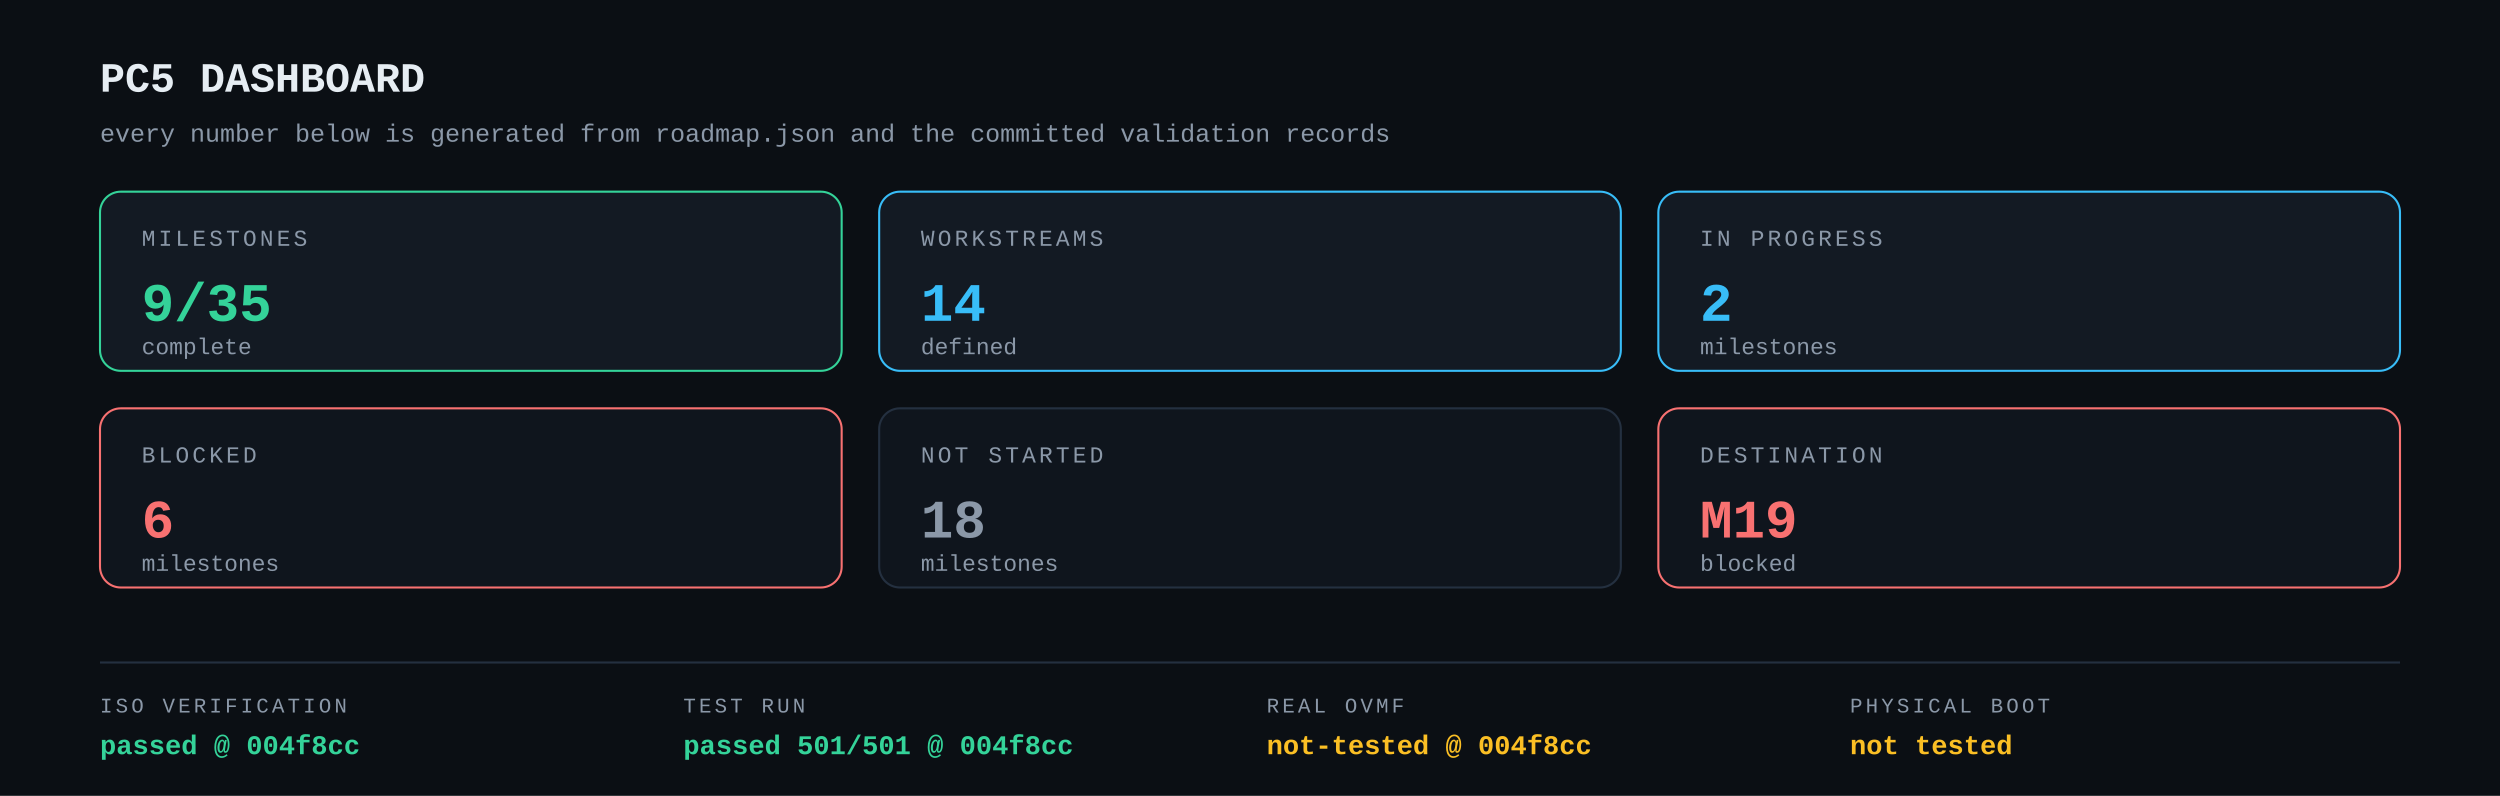
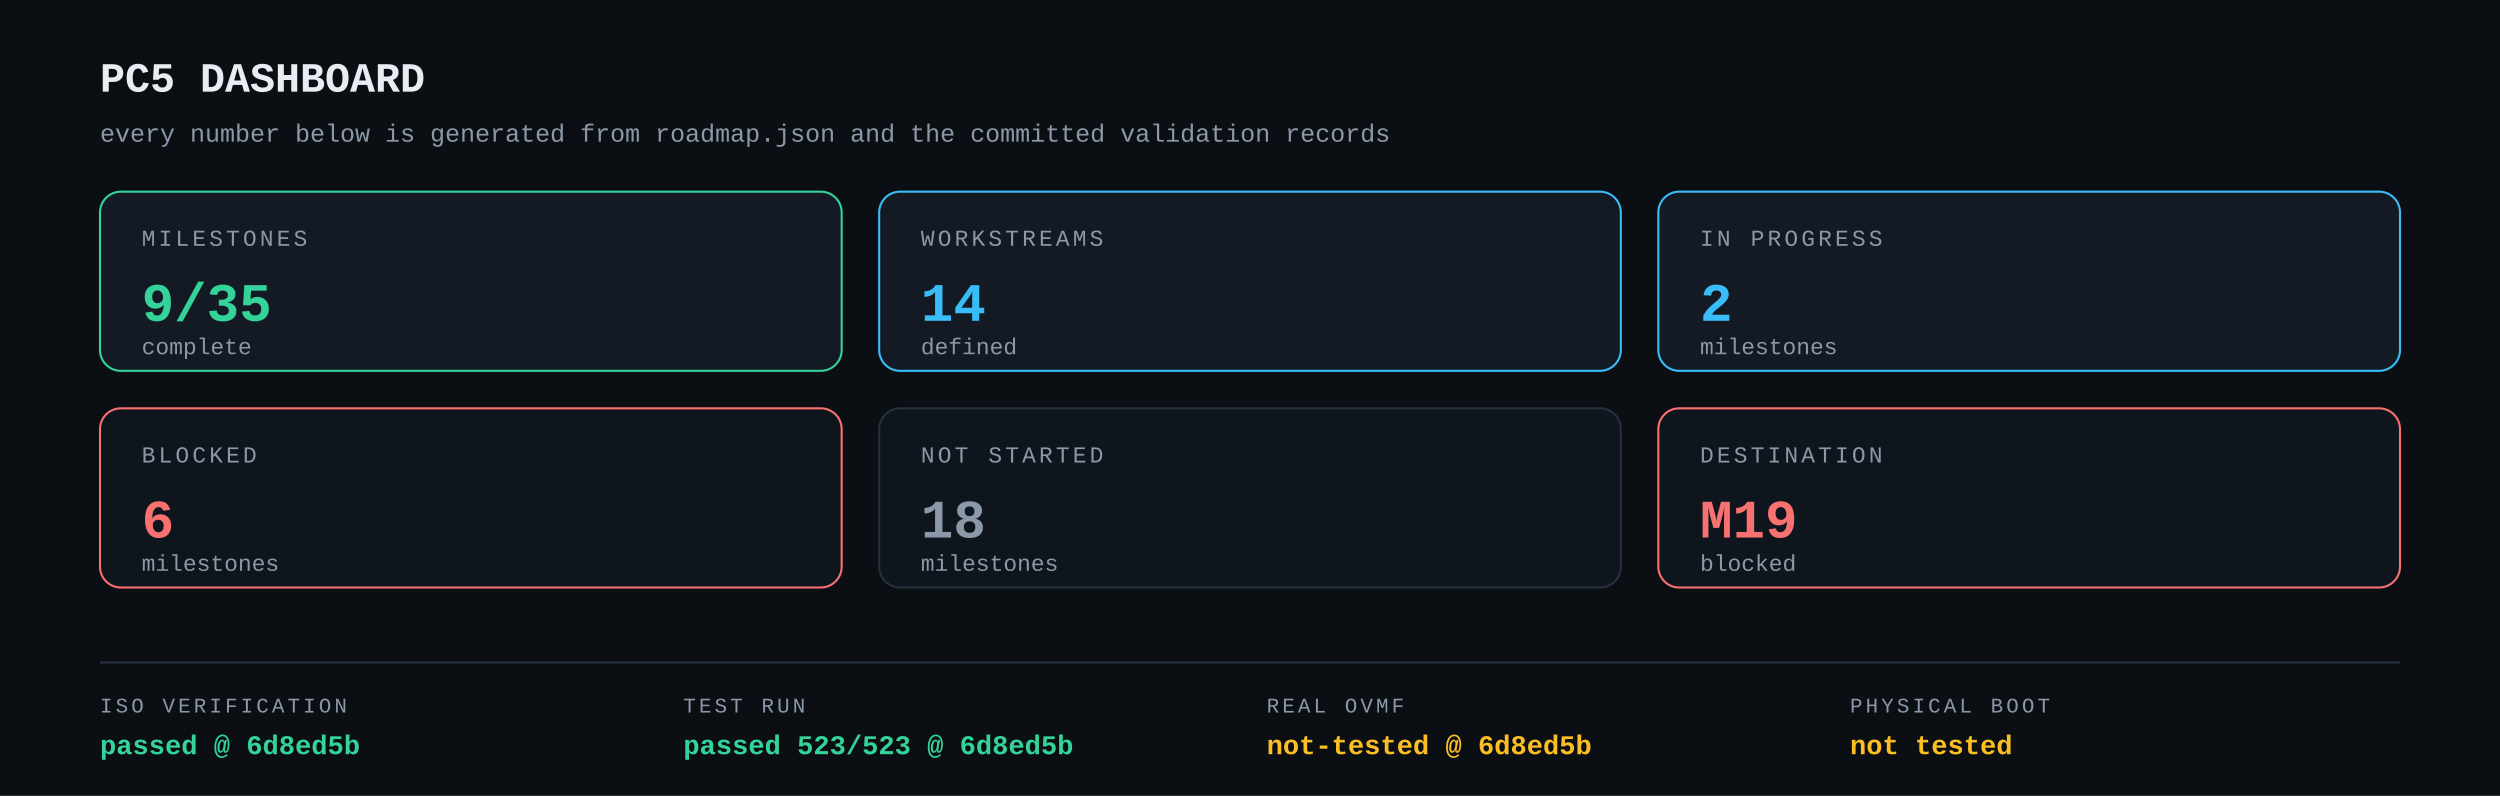
<svg xmlns="http://www.w3.org/2000/svg" width="1200" height="382" viewBox="0 0 1200 382" role="img" aria-labelledby="t d">
  <rect width="1200" height="382" fill="#0b0f14" />
  <text x="48" y="44" font-family="'JetBrains Mono','SFMono-Regular',Consolas,'Liberation Mono',Menlo,monospace" font-size="20" fill="#e6edf3" font-weight="bold" text-anchor="start">PC5 DASHBOARD</text>
  <text x="48" y="68" font-family="'JetBrains Mono','SFMono-Regular',Consolas,'Liberation Mono',Menlo,monospace" font-size="12" fill="#8b98a8" font-weight="normal" text-anchor="start">every number below is generated from roadmap.json and the committed validation records</text>
  <rect x="48" y="92" width="356" height="86" rx="10" fill="#131a23" stroke="#34d399" />
  <text x="68" y="118" font-family="'JetBrains Mono','SFMono-Regular',Consolas,'Liberation Mono',Menlo,monospace" font-size="11" fill="#8b98a8" font-weight="normal" text-anchor="start" letter-spacing="1.5">MILESTONES</text>
  <text x="68" y="154" font-family="'JetBrains Mono','SFMono-Regular',Consolas,'Liberation Mono',Menlo,monospace" font-size="26" fill="#34d399" font-weight="bold" text-anchor="start">9/35</text>
  <text x="68" y="170" font-family="'JetBrains Mono','SFMono-Regular',Consolas,'Liberation Mono',Menlo,monospace" font-size="11" fill="#8b98a8" font-weight="normal" text-anchor="start">complete</text>
  <rect x="422" y="92" width="356" height="86" rx="10" fill="#131a23" stroke="#38bdf8" />
  <text x="442" y="118" font-family="'JetBrains Mono','SFMono-Regular',Consolas,'Liberation Mono',Menlo,monospace" font-size="11" fill="#8b98a8" font-weight="normal" text-anchor="start" letter-spacing="1.5">WORKSTREAMS</text>
  <text x="442" y="154" font-family="'JetBrains Mono','SFMono-Regular',Consolas,'Liberation Mono',Menlo,monospace" font-size="26" fill="#38bdf8" font-weight="bold" text-anchor="start">14</text>
  <text x="442" y="170" font-family="'JetBrains Mono','SFMono-Regular',Consolas,'Liberation Mono',Menlo,monospace" font-size="11" fill="#8b98a8" font-weight="normal" text-anchor="start">defined</text>
  <rect x="796" y="92" width="356" height="86" rx="10" fill="#131a23" stroke="#38bdf8" />
  <text x="816" y="118" font-family="'JetBrains Mono','SFMono-Regular',Consolas,'Liberation Mono',Menlo,monospace" font-size="11" fill="#8b98a8" font-weight="normal" text-anchor="start" letter-spacing="1.5">IN PROGRESS</text>
  <text x="816" y="154" font-family="'JetBrains Mono','SFMono-Regular',Consolas,'Liberation Mono',Menlo,monospace" font-size="26" fill="#38bdf8" font-weight="bold" text-anchor="start">2</text>
  <text x="816" y="170" font-family="'JetBrains Mono','SFMono-Regular',Consolas,'Liberation Mono',Menlo,monospace" font-size="11" fill="#8b98a8" font-weight="normal" text-anchor="start">milestones</text>
  <rect x="48" y="196" width="356" height="86" rx="10" fill="#0f151d" stroke="#f87171" />
  <text x="68" y="222" font-family="'JetBrains Mono','SFMono-Regular',Consolas,'Liberation Mono',Menlo,monospace" font-size="11" fill="#8b98a8" font-weight="normal" text-anchor="start" letter-spacing="1.5">BLOCKED</text>
  <text x="68" y="258" font-family="'JetBrains Mono','SFMono-Regular',Consolas,'Liberation Mono',Menlo,monospace" font-size="26" fill="#f87171" font-weight="bold" text-anchor="start">6</text>
  <text x="68" y="274" font-family="'JetBrains Mono','SFMono-Regular',Consolas,'Liberation Mono',Menlo,monospace" font-size="11" fill="#8b98a8" font-weight="normal" text-anchor="start">milestones</text>
  <rect x="422" y="196" width="356" height="86" rx="10" fill="#0f151d" stroke="#243040" />
  <text x="442" y="222" font-family="'JetBrains Mono','SFMono-Regular',Consolas,'Liberation Mono',Menlo,monospace" font-size="11" fill="#8b98a8" font-weight="normal" text-anchor="start" letter-spacing="1.5">NOT STARTED</text>
  <text x="442" y="258" font-family="'JetBrains Mono','SFMono-Regular',Consolas,'Liberation Mono',Menlo,monospace" font-size="26" fill="#8b98a8" font-weight="bold" text-anchor="start">18</text>
  <text x="442" y="274" font-family="'JetBrains Mono','SFMono-Regular',Consolas,'Liberation Mono',Menlo,monospace" font-size="11" fill="#8b98a8" font-weight="normal" text-anchor="start">milestones</text>
  <rect x="796" y="196" width="356" height="86" rx="10" fill="#0f151d" stroke="#f87171" />
  <text x="816" y="222" font-family="'JetBrains Mono','SFMono-Regular',Consolas,'Liberation Mono',Menlo,monospace" font-size="11" fill="#8b98a8" font-weight="normal" text-anchor="start" letter-spacing="1.5">DESTINATION</text>
  <text x="816" y="258" font-family="'JetBrains Mono','SFMono-Regular',Consolas,'Liberation Mono',Menlo,monospace" font-size="26" fill="#f87171" font-weight="bold" text-anchor="start">M19</text>
  <text x="816" y="274" font-family="'JetBrains Mono','SFMono-Regular',Consolas,'Liberation Mono',Menlo,monospace" font-size="11" fill="#8b98a8" font-weight="normal" text-anchor="start">blocked</text>
  <line x1="48" y1="318" x2="1152" y2="318" stroke="#243040" />
  <text x="48" y="342" font-family="'JetBrains Mono','SFMono-Regular',Consolas,'Liberation Mono',Menlo,monospace" font-size="10" fill="#8b98a8" font-weight="normal" text-anchor="start" letter-spacing="1.5">ISO VERIFICATION</text>
-   <text x="48" y="362" font-family="'JetBrains Mono','SFMono-Regular',Consolas,'Liberation Mono',Menlo,monospace" font-size="13" fill="#34d399" font-weight="bold" text-anchor="start">passed @ 004f8cc</text>
+   <text x="48" y="362" font-family="'JetBrains Mono','SFMono-Regular',Consolas,'Liberation Mono',Menlo,monospace" font-size="13" fill="#34d399" font-weight="bold" text-anchor="start">passed @ 6d8ed5b</text>
  <text x="328" y="342" font-family="'JetBrains Mono','SFMono-Regular',Consolas,'Liberation Mono',Menlo,monospace" font-size="10" fill="#8b98a8" font-weight="normal" text-anchor="start" letter-spacing="1.5">TEST RUN</text>
-   <text x="328" y="362" font-family="'JetBrains Mono','SFMono-Regular',Consolas,'Liberation Mono',Menlo,monospace" font-size="13" fill="#34d399" font-weight="bold" text-anchor="start">passed 501/501 @ 004f8cc</text>
+   <text x="328" y="362" font-family="'JetBrains Mono','SFMono-Regular',Consolas,'Liberation Mono',Menlo,monospace" font-size="13" fill="#34d399" font-weight="bold" text-anchor="start">passed 523/523 @ 6d8ed5b</text>
  <text x="608" y="342" font-family="'JetBrains Mono','SFMono-Regular',Consolas,'Liberation Mono',Menlo,monospace" font-size="10" fill="#8b98a8" font-weight="normal" text-anchor="start" letter-spacing="1.5">REAL OVMF</text>
-   <text x="608" y="362" font-family="'JetBrains Mono','SFMono-Regular',Consolas,'Liberation Mono',Menlo,monospace" font-size="13" fill="#fbbf24" font-weight="bold" text-anchor="start">not-tested @ 004f8cc</text>
+   <text x="608" y="362" font-family="'JetBrains Mono','SFMono-Regular',Consolas,'Liberation Mono',Menlo,monospace" font-size="13" fill="#fbbf24" font-weight="bold" text-anchor="start">not-tested @ 6d8ed5b</text>
  <text x="888" y="342" font-family="'JetBrains Mono','SFMono-Regular',Consolas,'Liberation Mono',Menlo,monospace" font-size="10" fill="#8b98a8" font-weight="normal" text-anchor="start" letter-spacing="1.5">PHYSICAL BOOT</text>
  <text x="888" y="362" font-family="'JetBrains Mono','SFMono-Regular',Consolas,'Liberation Mono',Menlo,monospace" font-size="13" fill="#fbbf24" font-weight="bold" text-anchor="start">not tested</text>
</svg>
